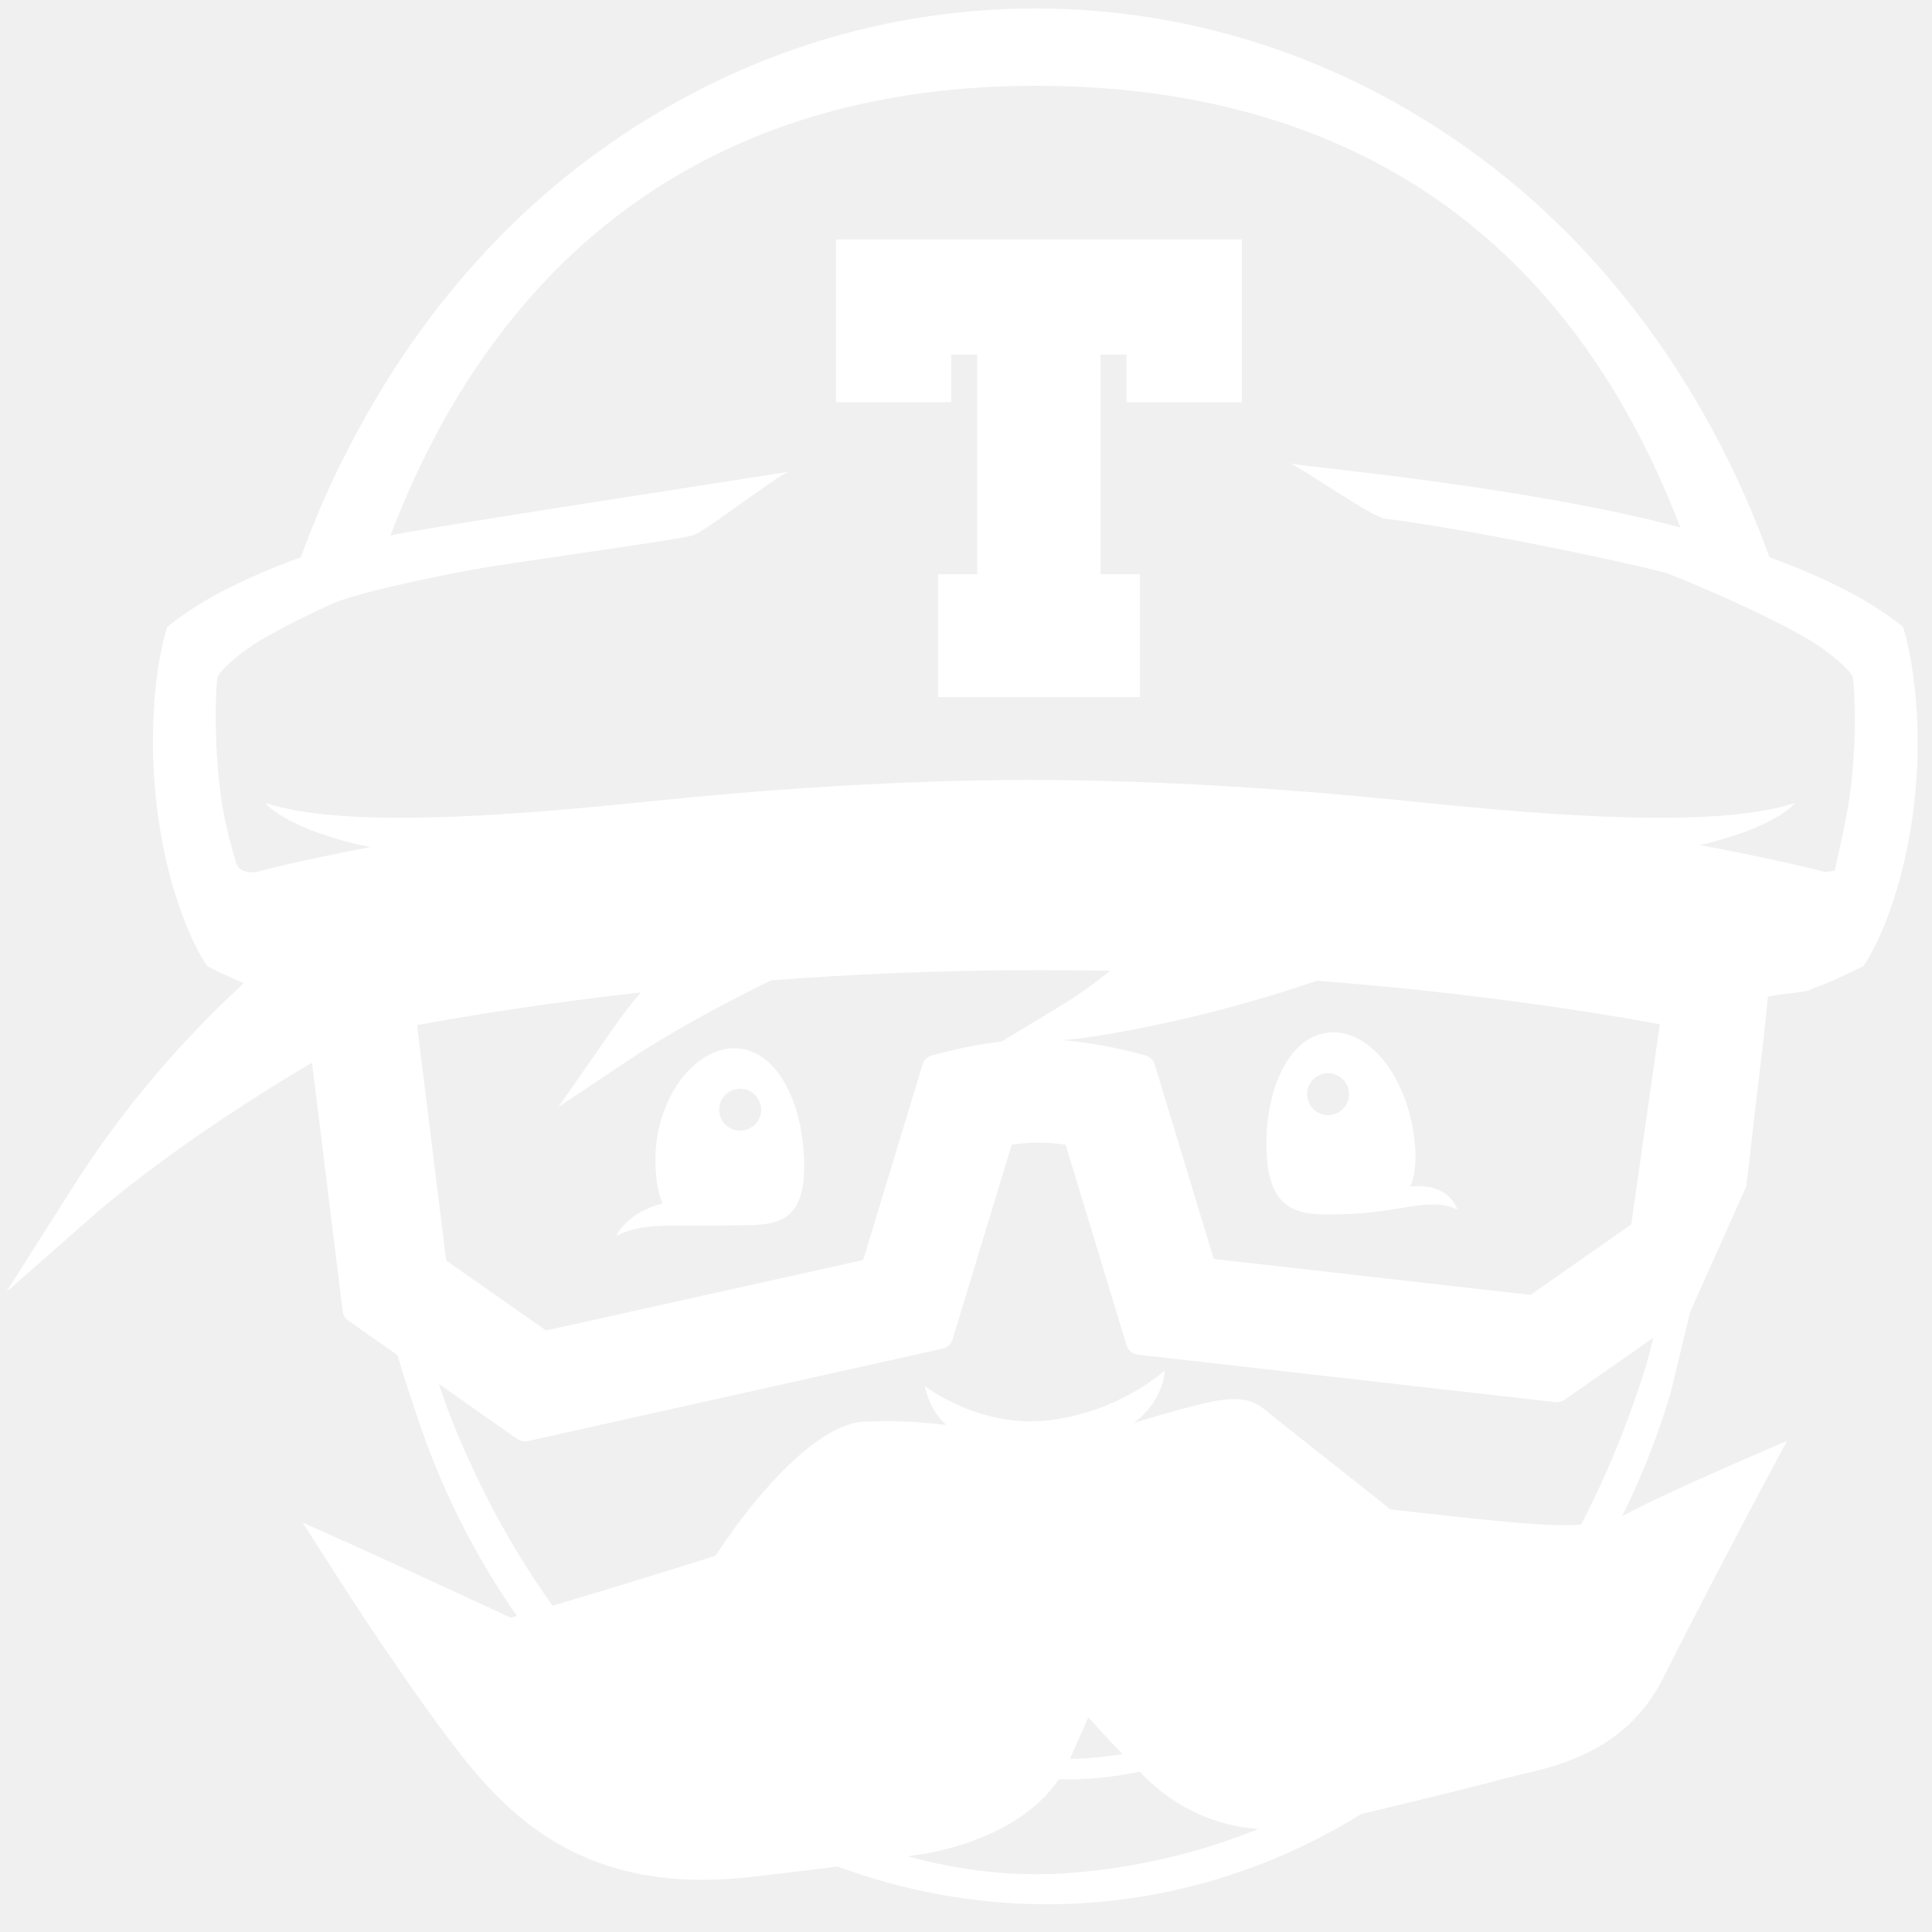
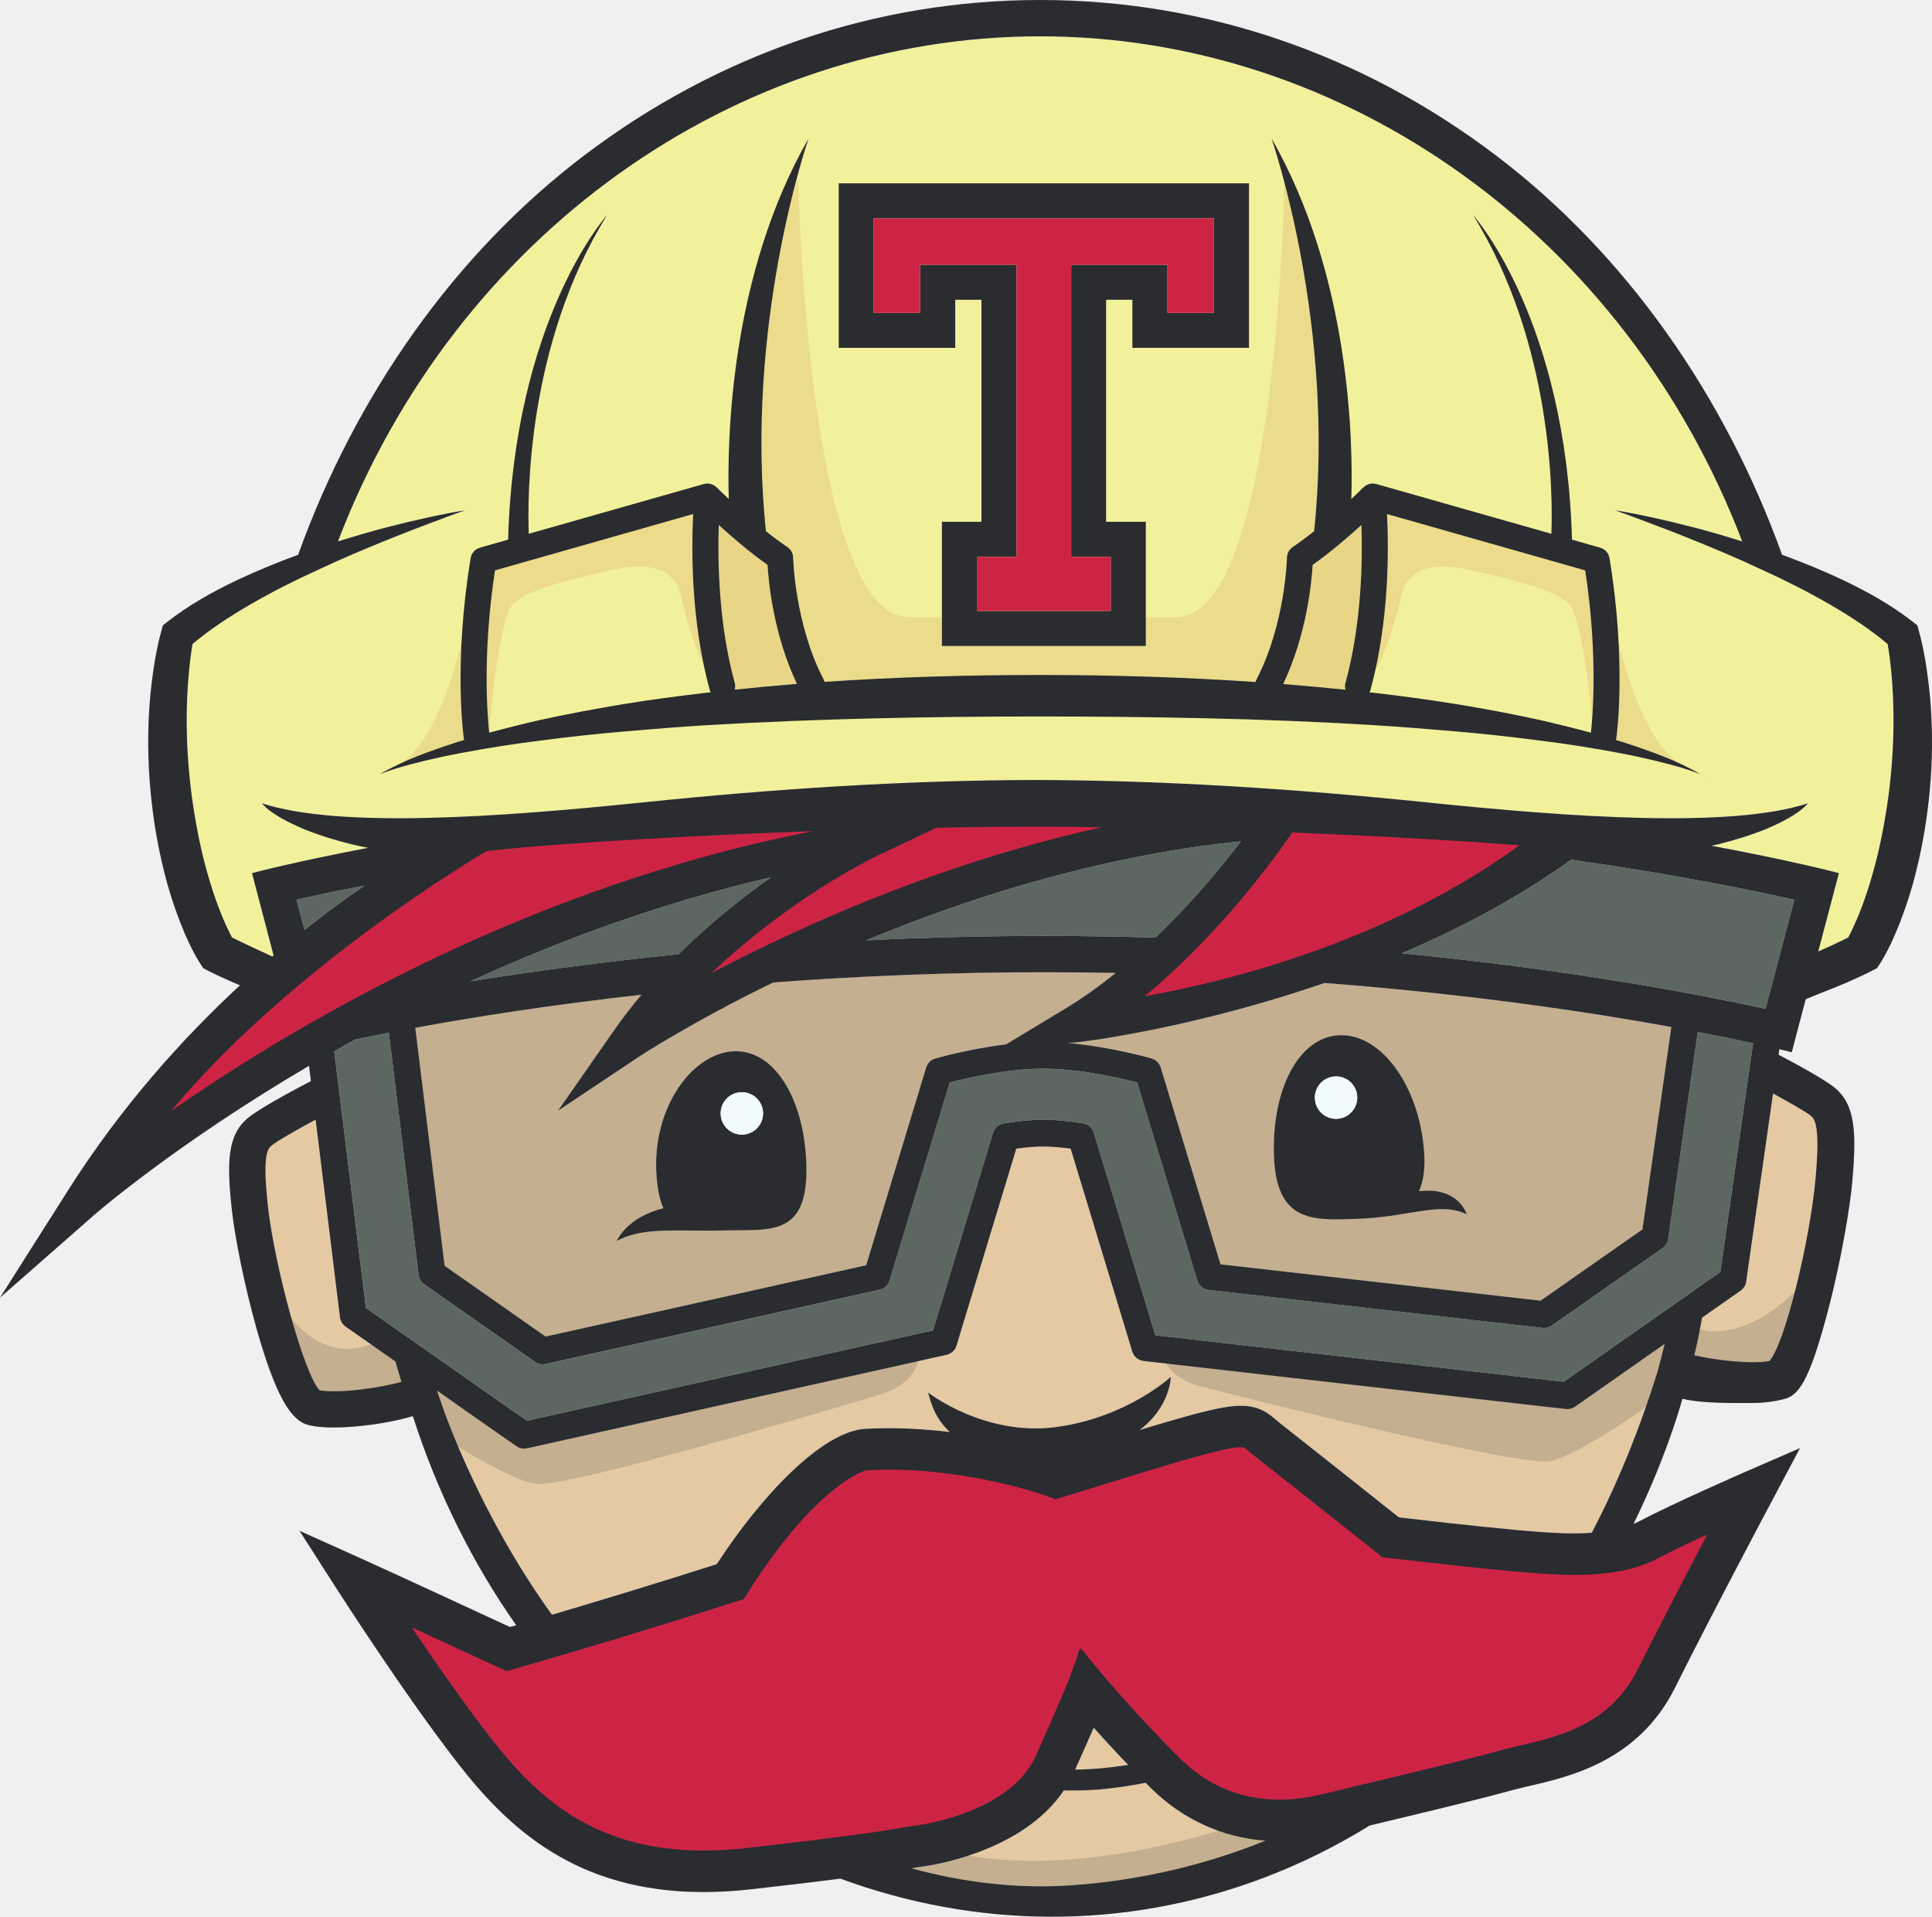
- <svg xmlns="http://www.w3.org/2000/svg" viewBox="0 0 40 40">
-   <g fill="#fff">
-     <path d="M26.223 23.845c.048 1.333.761 1.323 1.609 1.292 1.142-.021 1.769-.371 2.342-.095-.009-.032-.188-.567-.979-.474.092-.198.131-.466.103-.834-.104-1.332-.879-2.39-1.729-2.36-.848.029-1.393 1.135-1.346 2.471zm1.266-1.625c.239-.005.438.186.441.426.005.239-.187.438-.425.442-.24.004-.438-.188-.442-.428-.005-.239.187-.436.426-.44zm-12.908 3.157c.088.002.18 0 .274-.002.082 0 .164-.002.25-.005.851-.008 1.556.072 1.545-1.262-.014-1.334-.606-2.414-1.457-2.405-.849.008-1.671 1.102-1.622 2.435.015.348.066.598.148.779-.74.187-.945.644-.957.673.466-.251.993-.215 1.819-.213zm.731-2.835c.24-.008.439.182.447.422.006.239-.184.439-.423.445-.24.008-.44-.183-.446-.422-.007-.239.182-.44.422-.445zm1.997-14.215h2.386v-.984h.537v4.546h-.811v2.543h4.177v-2.543h-.812V7.343h.538v.984h2.388V4.958h-8.403" />
-     <path d="M39.689 14.823c-.015-.289-.043-.577-.082-.861-.02-.144-.041-.288-.071-.429-.028-.146-.056-.281-.103-.44l-.03-.112-.079-.063c-.455-.356-.944-.626-1.441-.864-.411-.194-.828-.363-1.249-.518-1.177-3.264-3.197-6.158-5.856-8.173C28.031 1.279 24.8.176 21.436.176c-3.366 0-6.596 1.103-9.344 3.187-2.093 1.586-3.788 3.718-4.989 6.145h-.006c-.325.657-.617 1.333-.867 2.028-.422.155-.839.324-1.25.518-.498.238-.986.508-1.441.864l-.08.063-.03.112c-.046.159-.076.294-.104.44-.028.141-.051.285-.07.429-.029.205-.048.413-.065.621h.007c-.007.08-.013.16-.017.241-.029.577-.013 1.154.05 1.728.061.573.167 1.14.32 1.703.08.28.171.555.279.83.053.137.111.273.176.41.032.068.067.135.102.204l.057.101c.022.038.037.065.07.114l.057.09.092.047c.097.05.178.087.266.129l.256.116c.047.019.093.039.142.059-1.167 1.078-2.435 2.479-3.532 4.211L.13 26.749l1.945-1.707c.034-.029 1.664-1.44 4.384-3.041l.038.313.099.789.498 4.047c.011.077.051.146.115.19l1.021.717c.018.057.035.114.052.173.024.081.046.161.071.242l.233.703c.511 1.589 1.235 3.022 2.116 4.281-.042.013-.085.025-.127.037-.531-.246-2.386-1.106-3.009-1.387l-1.303-.585.771 1.203c.056.087 1.386 2.161 2.471 3.559 1.017 1.305 2.408 2.637 5.032 2.637.315 0 .647-.02.987-.056.783-.091 1.371-.161 1.818-.219 2.754 1.014 5.792 1.074 8.675-.017.79-.3 1.509-.663 2.168-1.071.014-.002.027-.006.039-.009 1.072-.258 2.289-.549 2.89-.717.096-.026.217-.055.342-.085.837-.191 2.236-.517 2.981-2.009.751-1.506 1.977-3.812 1.989-3.835L37 29.829l-1.115.485c-.061.026-1.475.643-2.21 1.028-.025.015-.057.028-.086.042.598-1.219.896-2.19 1.003-2.563l.403-1.663 1.161-2.597s.326-2.839.333-2.837l.114-1.086c.102-.043.722-.086.843-.134.173-.068.346-.135.519-.21l.255-.116c.09-.042.17-.079.267-.129l.092-.047.058-.09c.032-.049.05-.077.069-.114l.056-.101c.039-.069.072-.136.103-.204.065-.136.122-.272.178-.41.107-.275.196-.55.277-.83.152-.563.262-1.13.32-1.703.064-.572.078-1.15.049-1.727zM13.195 21.83c.025-.017 1.068-.701 2.771-1.534 1.698-.129 3.571-.211 5.578-.211.488 0 .967.007 1.44.015-.33.266-.678.517-1.04.734l-1.203.728c-.759.092-1.417.281-1.453.291-.023.006-.044.016-.063.027-.059.034-.104.09-.124.156l-1.23 4.051-6.565 1.459-2.069-1.449-.602-4.873c1.174-.217 2.746-.466 4.632-.677-.202.24-.399.494-.584.762l-1.123 1.612 1.635-1.091zm8.86 16.954c-1.083.072-2.183-.055-3.26-.35.09-.018.155-.028.235-.037.088-.012 2.021-.266 2.89-1.558l.082.002.216-.002c.143 0 .273-.012.412-.018.33-.027.649-.075.966-.139.034.033.066.066.101.102.653.647 1.464 1.018 2.355 1.083-1.499.609-2.91.845-3.997.917zm.098-2.37c.163-.363.286-.646.379-.859.192.214.435.479.708.762-.213.032-.423.059-.63.076-.136.006-.278.021-.408.021h-.049zm-3.221-8.362l.587-.132c.097-.021.173-.094.202-.188l1.226-4.033c.212-.028.398-.043.559-.043.156 0 .345.015.556.043l1.262 4.153c.032.106.123.183.231.195l.468.053.12.013 8.062.917c.067.008.133-.011.188-.049l.81-.566.749-.524.277-.195c-.045.193-.095.385-.147.574-.077.248-.159.488-.241.726-.331.942-.702 1.797-1.106 2.569-.11.007-.229.012-.354.012-.392 0-.79-.032-1.231-.073-.766-.071-1.979-.21-2.361-.253-.333-.265-1.464-1.162-2.403-1.903-.036-.028-.068-.058-.101-.084-.165-.14-.353-.298-.734-.298-.348 0-.854.126-2.077.495.637-.476.642-1.089.642-1.089s-.906.844-2.368 1.03c-1.458.188-2.605-.709-2.605-.709.048.156.116.509.447.808-.389-.045-.809-.077-1.25-.077-.158 0-.32.004-.475.012-.898.048-2.162 1.404-3.049 2.773-.436.138-1.799.571-3.375 1.034-.931-1.288-1.562-2.595-1.919-3.436-.208-.49-.324-.823-.35-.902v-.002c-.029-.08-.06-.165-.087-.25l.378.264v.002l.935.656.312.217c.047.033.104.05.158.05.02 0 .04-.002.061-.006m12.977-7.8c-.028-.09-.098-.157-.188-.184-.041-.013-.852-.244-1.713-.317l.158-.012c.136-.01 2.397-.286 5.098-1.218 2.991.229 5.433.596 7.103.9l-.591 4.146-2.086 1.459-6.557-.745m13.171-9.614c-.073.534-.315 1.574-.315 1.574l-.189.031c-.099-.027-1.021-.266-2.609-.56.051-.011.1-.022.148-.033.329-.082.653-.183.968-.31.156-.067.312-.138.459-.222.146-.085.289-.179.401-.306-1.59.52-4.876.284-7.797-.018-2.669-.276-5.348-.454-8.04-.46-2.691.006-5.367.185-8.039.46-2.921.302-6.206.538-7.796.018.112.126.256.221.403.306.146.084.301.154.457.222.314.126.64.228.969.31.116.027.234.053.352.074-1.449.275-2.288.493-2.382.519 0 0-.334.054-.407-.202-.145-.512-.242-.87-.315-1.403-.069-.531-.104-1.068-.1-1.604.001-.088-.001-.264-.001-.264.005-.18.013-.36.03-.54.01-.133.499-.559.919-.801.454-.264.931-.502 1.417-.723.481-.228 2.04-.559 2.98-.729.94-.172 4.302-.618 4.554-.712.251-.096 1.704-1.216 1.958-1.309-.534.088-7.912 1.215-8.244 1.32 2.395-6.263 7.096-9.313 13.353-9.313 6.255 0 10.957 2.88 13.354 9.144-3.164-.841-7.546-1.233-8.08-1.322.254.093 1.691 1.104 1.958 1.138 2.188.284 5.638 1.049 5.888 1.148.496.201.993.408 1.475.635.487.221.963.459 1.417.723.42.243.908.668.92.801.023.268.033.535.036.803.004.536-.033 1.074-.102 1.605z" />
-   </g>
+ <svg xmlns="http://www.w3.org/2000/svg" width="266.666" height="264.497">
+   <path fill="#cd2445" d="M63.708 115.43s-41.49 29.203-43.113 40.329l3.113-.64s49.685-32.932 89.07-36.948l.893-4.999-49.963 2.257M128.839 111.256l-32.682 23.18 1.767 1.418c1.332-1.075 58.052-18.398 58.052-18.398l11.959-7.497c-8.024.998-39.096 1.297-39.096 1.297M157.243 139.292c23.206 0 57.993-22.728 57.993-22.728l-11.245-2.14c-.556.556-18.134-.616-18.134-.616l-8.344-2.317-19.934 22.714-1.623 3.942c1.433-.583 1.287 1.145 1.287 1.145M59.275 225.384l-.482-.222c-1.14-.984-2.074-1.79-2.684-2.314zm173.696-13.608l-7.17 2.019-33.124-.716-20.721-16.113-25.045 6.266-28.968-2.507-16.222 17.725-30.437 9.093-15.198-4.712-.765-.66 6.822 16.703s15.45 16.566 24.081 18.514c8.63 1.948 24.22-.14 35.913-1.95 11.692-1.81 21.019-5.986 24.776-12.805 3.758-6.822 4.315-8.77 4.315-8.77s11.137 15.73 20.741 17.54c9.604 1.809 38.14-7.936 38.14-7.936s17.402-4.732 20.462-10.718c3.062-5.985 11.137-25.612 11.137-25.612l-8.737 4.639" />
+   <path fill="#f2f19b" d="M261.11 93.447c-.073-.895-.171-1.79-.28-2.679-.078-.63-.178-1.29-.287-1.899-2.391-2.012-5.108-3.801-7.936-5.428-3.066-1.79-6.272-3.394-9.546-4.884-3.25-1.533-6.589-2.921-9.948-4.276-1.676-.68-3.366-1.34-5.064-1.969-1.692-.66-3.4-1.275-5.113-1.899 3.596.596 7.155 1.412 10.687 2.322a144.18 144.18 0 0 1 6.853 1.969c-16.15-42.207-54.76-69.693-96.916-69.693-42.163 0-80.77 27.486-96.915 69.693 2.271-.71 4.557-1.375 6.85-1.97 3.537-.909 7.097-1.725 10.69-2.32-1.718.623-3.422 1.238-5.12 1.898-1.689.63-3.381 1.29-5.063 1.97-3.36 1.354-6.688 2.742-9.947 4.275-3.267 1.49-6.476 3.094-9.541 4.884-2.829 1.626-5.543 3.416-7.943 5.428-.1.61-.202 1.268-.28 1.899a69.55 69.55 0 0 0-.28 2.679 68.664 68.664 0 0 0-.236 5.414c-.036 3.618.208 7.235.666 10.814.494 3.589 1.152 7.154 2.127 10.601a57.076 57.076 0 0 0 1.653 5.077c.316.823.66 1.634 1.02 2.422.178.392.364.78.55 1.152l.229.437c.265.135.544.272.81.4l1.605.767c.894.406 2.133.994 3.157 1.453l.164-.152-2.98-11.35c.632-.174 6.29-1.634 16.043-3.49a51.595 51.595 0 0 1-2.363-.508c-2.22-.552-4.412-1.225-6.532-2.085a29.9 29.9 0 0 1-3.079-1.487c-.989-.568-1.962-1.21-2.716-2.064 10.715 3.496 32.854 1.912 52.532-.121 17.999-1.855 36.039-3.058 54.174-3.094 18.136.036 36.182 1.239 54.173 3.094 19.688 2.033 41.827 3.617 52.54.121-.752.853-1.724 1.497-2.713 2.064a29.999 29.999 0 0 1-3.078 1.487c-2.122.86-4.312 1.533-6.532 2.085-.329.079-.661.15-.99.221 10.693 1.984 16.918 3.596 17.584 3.775l-2.851 10.813c.573-.258 1.152-.508 1.72-.765l1.603-.767c.266-.129.537-.265.809-.4l.221-.437c.195-.372.382-.76.559-1.152.36-.788.704-1.599 1.019-2.421a56.313 56.313 0 0 0 1.654-5.078c.975-3.446 1.634-7.012 2.127-10.601.46-3.58.701-7.197.668-10.813a67.831 67.831 0 0 0-.239-5.412" />
+   <path fill="#e5c9a3" d="M155.716 243.548a58.1 58.1 0 0 1-4.248.5c-.91.044-1.872.136-2.745.136l-.323.007a776.115 776.115 0 0 0 2.559-5.786 197.628 197.628 0 0 0 4.757 5.143M158.801 246.69c4.406 4.363 9.864 6.862 15.872 7.306-10.092 4.099-19.602 5.68-26.929 6.173-7.304.49-14.71-.372-21.965-2.361a26.775 26.775 0 0 1 1.59-.252c.596-.072 13.608-1.77 19.474-10.49l.55.012 1.44-.012c.975 0 1.86-.08 2.792-.117a58.348 58.348 0 0 0 6.504-.937c.223.228.444.45.672.679" />
+   <path fill="#5d6762" d="M171.285 116.095c-.422.55-.894 1.158-1.397 1.79-2.577 3.259-6.152 7.427-10.392 11.503a492.78 492.78 0 0 0-15.205-.236c-8.614 0-16.874.228-24.716.61 11.081-4.6 24.394-9.091 38.812-11.79 4.21-.797 8.521-1.435 12.898-1.877M106.428 121.056c-3.955 2.779-8.423 6.325-12.755 10.628a480.415 480.415 0 0 0-28.756 3.747c12.276-5.643 26.285-10.836 41.511-14.375M241.973 143.959l-4.512 31.572-21.616 15.14-56.377-6.41-8.487-27.948a1.844 1.844 0 0 0-1.477-1.294c-2.09-.338-3.937-.51-5.477-.51-1.547 0-3.388.172-5.487.51a1.859 1.859 0 0 0-1.475 1.294l-8.279 27.267-56.062 12.476-22.216-15.563-4.377-35.429a266.92 266.92 0 0 1 2.9-1.612c1.376-.296 2.922-.61 4.634-.939l4.126 33.431c.064.523.352.988.78 1.29l15.284 10.709a1.9 1.9 0 0 0 1.468.284l46.093-10.256c.159-.036.316-.092.459-.166a1.85 1.85 0 0 0 .909-1.102l8.3-27.331c2.226-.573 7.93-1.905 12.941-1.905 4.999 0 10.707 1.332 12.935 1.905l8.3 27.33c.215.71.832 1.217 1.568 1.303l46.093 5.236c.447.05.903-.067 1.27-.322l15.292-10.7c.413-.294.693-.755.764-1.262l4.082-28.561c3.068.592 5.632 1.128 7.644 1.563M247.668 124.159l-3.968 15.053c-8.115-1.79-25.941-5.3-50.205-7.663 7.928-3.38 16-7.62 23.374-12.92 14.439 2.04 25.04 4.226 30.799 5.53" />
+   <path fill="#e4c896" d="M153.997 134.256c-2.22 1.799-4.561 3.48-6.998 4.95l-8.13 4.906c-5.098.621-9.524 1.883-9.774 1.956-.15.041-.292.105-.423.187a1.873 1.873 0 0 0-.839 1.058l-8.278 27.28-44.247 9.84-13.936-9.761-4.055-32.845c7.915-1.454 18.5-3.136 31.214-4.56a75.89 75.89 0 0 0-3.94 5.14l-7.57 10.865 11.022-7.348c.164-.115 7.182-4.732 18.664-10.348a503.057 503.057 0 0 1 47.29-1.32zm-68.876 36.999c3.143-1.699 6.695-1.447 12.254-1.439.596.015 1.21.007 1.853-.007.547-.006 1.096-.014 1.677-.029 5.728-.056 10.492.488 10.409-8.508-.087-8.994-4.083-16.264-9.806-16.206-5.73.049-11.272 7.418-10.93 16.407.094 2.342.438 4.031.99 5.25-4.993 1.25-6.37 4.338-6.447 4.532M230.687 141.72l-3.99 27.925-14.052 9.839-44.188-5.022-8.244-27.15a1.881 1.881 0 0 0-1.26-1.245c-.273-.08-5.744-1.64-11.545-2.143l1.06-.07c.916-.066 16.157-1.935 34.356-8.21 20.153 1.548 36.61 4.027 47.863 6.076zm-28.24 25.847c-.056-.213-1.26-3.831-6.59-3.196.615-1.338.888-3.142.695-5.614-.704-8.974-5.924-16.107-11.647-15.908-5.722.203-9.389 7.642-9.073 16.638.315 8.987 5.12 8.925 10.843 8.724 7.693-.143 11.918-2.507 15.772-.644" />
+   <path fill="#c4af90" d="M153.997 134.256c-2.22 1.799-4.561 3.48-6.998 4.95l-8.13 4.906c-5.098.621-9.524 1.883-9.774 1.956-.15.041-.292.105-.423.187a1.873 1.873 0 0 0-.839 1.058l-8.278 27.28-44.247 9.84-13.936-9.761-4.055-32.845c7.915-1.454 18.5-3.136 31.214-4.56a75.89 75.89 0 0 0-3.94 5.14l-7.57 10.865 11.022-7.348c.164-.115 7.182-4.732 18.664-10.348a503.057 503.057 0 0 1 47.29-1.32zm-68.876 36.999c3.143-1.699 6.695-1.447 12.254-1.439.596.015 1.21.007 1.853-.007.547-.006 1.096-.014 1.677-.029 5.728-.056 10.492.488 10.409-8.508-.087-8.994-4.083-16.264-9.806-16.206-5.73.049-11.272 7.418-10.93 16.407.094 2.342.438 4.031.99 5.25-4.993 1.25-6.37 4.338-6.447 4.532M230.687 141.72l-3.99 27.925-14.052 9.839-44.188-5.022-8.244-27.15a1.881 1.881 0 0 0-1.26-1.245c-.273-.08-5.744-1.64-11.545-2.143l1.06-.07c.916-.066 16.157-1.935 34.356-8.21 20.153 1.548 36.61 4.027 47.863 6.076zm-28.24 25.847c-.056-.213-1.26-3.831-6.59-3.196.615-1.338.888-3.142.695-5.614-.704-8.974-5.924-16.107-11.647-15.908-5.722.203-9.389 7.642-9.073 16.638.315 8.987 5.12 8.925 10.843 8.724 7.693-.143 11.918-2.507 15.772-.644" />
+   <path fill="#e5c9a3" d="M249.975 154.003c.677.558 1.214 2.005.608 8.744-.746 8.25-4.214 22.732-6.362 25.066-2.37.459-7.34-.085-10.37-.793.524-2.079.673-3.075 1.096-5.2l5.3-3.708c.422-.293.701-.755.773-1.255l3.704-25.954c2.248 1.216 4.561 2.532 5.25 3.1M54.583 187.878c.265.938.544 1.876.832 2.8-2.852.837-8.66 1.64-11.287 1.18-2.177-2.192-6.238-17.287-7.126-25.303-.725-6.495-.217-7.899.443-8.446.767-.643 3.638-2.277 6.124-3.609l3.36 27.266c.063.523.342.988.78 1.289l6.874 4.823M161.796 188.259l-.201 1.74s-6.108 5.663-15.942 6.932c-9.833 1.266-17.56-4.776-17.56-4.776.322 1.05.78 3.423 3.007 5.448a70.966 70.966 0 0 0-8.417-.524c-1.073 0-2.155.03-3.202.08-6.052.317-14.565 9.468-20.552 18.686-2.937.93-12.119 3.844-22.746 6.983-9.92-13.745-14.798-27.79-15.292-29.243l.006-.007c-.2-.56-.401-1.12-.588-1.692l2.55 1.785v.007l6.302 4.411 2.107 1.468c.315.223.687.338 1.059.338.136 0 .271-.015.406-.041l57.914-12.894a1.848 1.848 0 0 0 1.367-1.267l8.258-27.186c1.425-.194 2.677-.294 3.752-.294 1.068 0 2.328.1 3.753.294l8.499 27.996c.216.709.832 1.225 1.561 1.302l3.959.454" />
+   <path fill="#e5c9a3" d="M227.901 186.755l1.87-1.312c-.31 1.297-.646 2.586-.996 3.861-2.599 8.33-5.667 15.699-9.074 22.208-.753.052-1.548.081-2.4.081-2.629 0-5.314-.222-8.286-.494-5.158-.474-13.343-1.411-15.928-1.711-2.227-1.776-9.847-7.83-16.187-12.82-.25-.201-.464-.388-.673-.56-1.116-.944-2.386-2.017-4.956-2.017-2.335 0-5.744.85-13.986 3.344 4.283-3.202 4.311-7.334 4.311-7.334l.201-1.74 54.331 6.172a1.88 1.88 0 0 0 1.273-.321l5.459-3.824 5.041-3.533" />
+   <path fill="#e9d586" d="M187.916 72.45c.165 4.833.044 13.591-2.207 21.793a1.78 1.78 0 0 0 0 .938 345.73 345.73 0 0 0-8.594-.788c3.216-6.738 3.917-13.914 4.069-16.442 2.47-1.756 4.928-3.862 6.732-5.502M105.941 77.95c.15 2.527.851 9.689 4.062 16.422-2.866.228-5.73.493-8.588.795.077-.295.087-.61 0-.926-2.248-8.185-2.363-16.952-2.206-21.793 1.805 1.641 4.254 3.747 6.732 5.501" />
+   <path fill="#2a2c30" d="M184.463 154.396a2.936 2.936 0 0 0 2.872-2.98 2.915 2.915 0 0 0-2.98-2.87 2.918 2.918 0 0 0-2.87 2.978 2.925 2.925 0 0 0 2.978 2.872zm17.984 13.17c-3.854-1.86-8.079.503-15.771.646-5.723.201-10.528.264-10.843-8.724-.316-8.996 3.351-16.434 9.074-16.638 5.722-.2 10.942 6.934 11.646 15.909.194 2.472-.08 4.276-.694 5.613 5.328-.636 6.532 2.98 6.588 3.195" />
+   <path fill="#f1fafc" d="M184.355 148.535a2.924 2.924 0 1 1 .106 5.849 2.925 2.925 0 1 1-.106-5.85" />
+   <path fill="#2a2c30" d="M102.467 156.566a2.927 2.927 0 1 0-.165-5.852 2.927 2.927 0 0 0 .165 5.852zm8.845 4.705c.084 8.996-4.679 8.452-10.408 8.508-.58.014-1.13.021-1.677.029-.643.015-1.259.021-1.854.007-5.557-.007-9.11-.259-12.253 1.439.077-.194 1.453-3.282 6.447-4.534-.552-1.219-.898-2.908-.99-5.25-.342-8.987 5.2-16.358 10.93-16.408 5.722-.055 9.718 7.216 9.805 16.209" />
+   <path fill="#f1fafc" d="M102.315 150.719a2.927 2.927 0 1 1 .15 5.852 2.927 2.927 0 0 1-.15-5.852" />
+   <path fill="#ebdb8b" d="M66.027 101.144l-.665-1.255-.027-3.297 1.733-19.599 30.083-7.285 1.872 25.293c-1.458-1.977-3.642-6.453-4.995-12.594-.724-3.28-3.05-4.215-5.726-4.215-2.335 0-4.936.712-6.973 1.196-4.373 1.041-10.098 2.499-11.034 4.788-1.818 4.441-2.707 16.03-2.707 16.03l-1.561.938M221.368 101.144l-1.561-.937s-.888-11.59-2.706-16.031c-.937-2.29-6.662-3.747-11.033-4.788-2.037-.484-4.64-1.196-6.975-1.196-2.677 0-5.002.935-5.726 4.215-1.351 6.141-3.539 10.617-4.998 12.594l1.876-25.293 30.083 7.285 1.476 16.707-.055 6.723-.381.721" />
+   <path fill="#ebdc8c" d="M174.301 96.604l-60.642-.112-3.143-7.076-2.247-12.128-4.942-3.93-.113-28.243 6.96-20.584s1.143 60.626 15.311 60.626h36.836c14.168 0 14.966-60.653 14.966-60.653l9.216 34-6.698 19.121-.338 5.391-2.359 8.533-2.807 5.055M235.967 107.43l-3.43-1.675 3.43 1.676m-3.43-1.676l-10.804-3.259.016-2.073.556-1.048-.501-5.675.101-12.641s2.916 20.922 10.632 24.696" />
+   <path fill="#ead687" d="M221.75 100.423l.054-6.723.501 5.675-.556 1.048" />
+   <path fill="#ebdc8c" d="M51.147 107.43l3.43-1.675-3.43 1.676m3.43-1.676c7.718-3.774 10.633-24.696 10.633-24.696l.125 15.533-.245 2.783.272.514.02 2.607-10.805 3.259" />
+   <path fill="#ead687" d="M65.362 99.89l-.272-.515.245-2.783.027 3.297" />
+   <path fill="#2a2c30" d="M98.09 95.524l-.13-.33c-2.633-9.582-2.519-19.63-2.283-24.265l-27.352 7.778c-1.84 11.976-.981 20.777-.796 22.396a184.97 184.97 0 0 1 6.842-1.712c3.78-.838 7.59-1.539 11.408-2.184 3.825-.638 7.662-1.124 11.501-1.59.273-.036.539-.056.81-.093zm11.912-1.152c-3.211-6.733-3.912-13.896-4.062-16.423-2.477-1.754-4.928-3.86-6.732-5.5-.159 4.842-.043 13.608 2.206 21.794.086.316.077.63 0 .925 2.86-.303 5.722-.567 8.588-.796zm75.706-.13c2.25-8.2 2.372-16.96 2.207-21.794-1.804 1.64-4.263 3.745-6.732 5.5-.152 2.528-.854 9.704-4.07 16.443 2.866.23 5.731.488 8.595.788a1.774 1.774 0 0 1 0-.938zm33.879 6.867c.186-1.609 1.052-10.412-.788-22.401l-27.36-7.777c.245 4.633.353 14.682-2.276 24.265l-.135.344c.27.028.544.05.808.085 7.692.882 15.348 2.112 22.919 3.774 2.282.53 4.568 1.097 6.832 1.71zm4.396 1.291c3.673 1.203 7.368 2.477 10.714 4.433-1.79-.709-3.638-1.217-5.501-1.676a93.847 93.847 0 0 0-5.601-1.232c-3.76-.708-7.534-1.309-11.331-1.769-3.788-.493-7.583-.91-11.395-1.232-3.81-.321-7.612-.644-11.43-.867-15.262-.938-30.566-1.173-45.88-1.189-15.311.008-30.616.295-45.879 1.196-3.816.221-7.62.545-11.43.868-3.809.321-7.613.73-11.394 1.23-3.796.46-7.57 1.062-11.33 1.77-1.877.352-3.747.76-5.609 1.225-1.854.459-3.71.967-5.5 1.676 3.344-1.954 7.04-3.236 10.72-4.441.31-.1.623-.185.938-.285l-.058-.236c-.064-.423-1.425-10.479.946-24.86a1.782 1.782 0 0 1 1.282-1.434l3.89-1.108c.845-30.166 13.27-44.354 13.657-44.792-11.101 17.863-11 39.048-10.808 43.982l24.17-6.87.056-.013.302-.043.1-.008c.123-.006.26.008.396.036l.07.022.3.1.114.065.236.15.065.043.043.043.072.059c.016.021.659.657 1.683 1.612-.243-7.964.136-30.811 11.016-49.747-.23.664-8.862 25.904-5.887 54.193a45.351 45.351 0 0 0 2.972 2.199c.479.33.773.873.78 1.453.008.094.214 9.111 4.197 16.782.056.114.1.236.136.357 9.905-.673 19.838-.945 29.75-.952 9.914.007 19.84.293 29.742.975.036-.13.08-.258.146-.38 3.981-7.671 4.189-16.688 4.189-16.782a1.817 1.817 0 0 1 .788-1.453 48.53 48.53 0 0 0 2.965-2.199c2.979-28.289-5.653-53.529-5.881-54.193 10.87 18.935 11.259 41.781 11.016 49.747a83.381 83.381 0 0 0 1.681-1.612l.071-.059.044-.043.065-.044.236-.157.108-.057.315-.107.065-.015c.128-.028.267-.042.395-.036l.093.008.308.043.056.013 24.172 6.87c.195-4.934.295-26.12-10.805-43.982.385.438 12.812 14.626 13.65 44.792l3.895 1.108a1.798 1.798 0 0 1 1.283 1.434c2.37 14.381 1.003 24.437.944 24.86l-.056.242c.319.094.627.186.943.287" />
+   <path fill="#2a2c30" d="M167.556 43.175V30.123h-46.965v13.052h6.421v-6.632h13.285v40.3h-5.466v7.474h18.486v-7.474h-5.466v-40.3h13.285v6.632zm4.835-17.878v22.7H156.3v-6.632h-3.627v30.642h5.479V89.14h-28.145V72.007h5.456v-30.64h-3.615v6.632h-16.08V25.297h56.623" />
+   <path fill="#cd2445" d="M167.556 30.121v13.054h-6.421v-6.632h-13.286v40.3h5.467v7.474h-18.485v-7.474h5.466v-40.3h-13.285v6.632h-6.421V30.12h46.965" />
+   <path fill="#5d6762" d="M40.925 124.159c2.346-.532 5.515-1.21 9.402-1.96a139.118 139.118 0 0 0-8.296 6.129l-1.106-4.17" />
+   <path fill="#c4af90" d="M126.815 186.373s.656 4.22-5.251 6.026c-5.904 1.806-43.31 12.955-47.576 12.35-4.265-.601-15.092-7.832-15.092-7.832l-2.625-9.338 16.021 9.99 54.523-11.196M160.323 185.556s-.472 4.243 5.508 5.793c5.978 1.548 43.833 11.06 48.066 10.272 4.235-.788 14.738-8.481 14.738-8.481l2.217-9.445-14.727 8.784-55.802-6.923" />
+   <path fill="#c4af90" d="M37.883 178.608s5.182 10.366 13.554 6.777l5.98 2.194-.597 4.387-12.559 1.593-3.388-1.992-2.99-12.96M250.068 175.762s-8.47 10.82-16.843 7.233l-2.692 1.736.598 4.385 12.558 1.595 3.387-1.994 2.992-12.955M119.039 257.205s30.706 15.482 65.474-5.584l-11.165-.761s-24.363 9.643-43.65 4.313l-10.66 2.032" />
+   <path fill="#2a2c30" d="M50.327 122.199a305.465 305.465 0 0 0-9.402 1.96l1.106 4.169a138.532 138.532 0 0 1 8.296-6.13zm5.087 68.48a91.058 91.058 0 0 1-.829-2.803l-6.882-4.816a1.854 1.854 0 0 1-.782-1.292l-3.354-27.265c-2.486 1.332-5.357 2.966-6.123 3.609-.663.545-1.167 1.947-.448 8.443.89 8.013 4.95 23.11 7.13 25.305 2.625.463 8.437-.344 11.288-1.181zm41.133-72.263c5.1-1.43 10.36-2.679 15.75-3.728-7.73.283-15.466.641-23.19 1.077-4.488.248-8.954.552-13.42.89-2.238.172-4.46.35-6.677.593-.634.061-1.255.13-1.89.213-5.825 3.486-28.17 17.512-43.508 35.852 14.905-10.358 40.872-25.924 72.935-34.897zm-2.879 13.265c4.335-4.3 8.807-7.848 12.756-10.622-15.22 3.534-29.23 8.724-41.504 14.37a481.258 481.258 0 0 1 28.748-3.748zm58.419-17.525c-3.08-.048-6.164-.076-9.244-.083h-.007c-4.52.007-9.05.055-13.585.146l-8.359 3.961-.117.064c-1.256.613-12.232 6.15-22.559 16.028 9.257-4.867 22.861-11.224 38.87-16.153a192.248 192.248 0 0 1 15-3.963zm-5.088 25.05c2.436-1.47 4.776-3.154 6.998-4.949a563.12 563.12 0 0 0-9.704-.096 501.65 501.65 0 0 0-37.585 1.415c-11.48 5.612-18.5 10.23-18.664 10.347l-11.024 7.351 7.572-10.865a69.832 69.832 0 0 1 3.941-5.142c-12.714 1.421-23.302 3.105-31.213 4.562l4.05 32.843 13.938 9.761 44.245-9.837 8.283-27.285c.139-.45.441-.828.836-1.057.13-.085.27-.146.42-.187.256-.07 4.68-1.332 9.781-1.954zm4.472 104.843c1.408-.11 2.822-.29 4.245-.504a185.087 185.087 0 0 1-4.757-5.142 531.072 531.072 0 0 1-2.56 5.785h.324c.877.001 1.837-.095 2.748-.139zm23.2 9.948c-6.004-.442-11.464-2.94-15.871-7.302-.228-.234-.448-.458-.67-.683-2.13.428-4.291.745-6.507.938-.931.035-1.815.117-2.788.117l-1.444.014-.551-.014c-5.861 8.718-18.879 10.417-19.473 10.493-.538.061-.979.137-1.588.248 7.256 1.988 14.661 2.85 21.965 2.36 7.323-.49 16.836-2.077 26.927-6.17zm-4.783-136.113c.503-.628.972-1.235 1.392-1.787a149.548 149.548 0 0 0-12.893 1.878c-14.419 2.698-27.735 7.185-38.814 11.782a511.01 511.01 0 0 1 24.72-.606c5.211 0 10.278.089 15.206.234 4.238-4.074 7.814-8.242 10.389-11.501zm39.835-1.235l-.042-.016a735.498 735.498 0 0 0-13.101-.868c-6.073-.346-12.15-.636-18.223-.89-.353.525-1.069 1.56-2.098 2.966-3.306 4.474-9.864 12.68-18.272 19.64 11.901-2.134 32.545-7.414 50.404-19.874.448-.318.89-.648 1.332-.958zm20.045 68.791l-1.872 1.31-5.039 3.535-5.46 3.824a1.888 1.888 0 0 1-1.272.324l-54.328-6.177-3.954-.45a1.852 1.852 0 0 1-1.562-1.302l-8.502-27.997c-1.422-.194-2.686-.292-3.747-.292-1.079 0-2.335.097-3.756.292l-8.256 27.189a1.844 1.844 0 0 1-1.367 1.261L72.74 199.854c-.137.026-.275.04-.407.04-.372 0-.745-.111-1.064-.338l-2.104-1.464-6.301-4.41v-.014l-2.547-1.78c.18.573.386 1.133.588 1.69l-.008.009c.491 1.456 5.371 15.496 15.29 29.238a1166.445 1166.445 0 0 0 22.742-6.978c5.985-9.223 14.503-18.37 20.557-18.686a68.018 68.018 0 0 1 3.204-.08c2.96 0 5.791.212 8.413.523-2.228-2.023-2.684-4.397-3.008-5.447 0 0 7.724 6.04 17.56 4.779 9.837-1.27 15.945-6.939 15.945-6.939s-.028 4.136-4.315 7.338c8.243-2.492 11.652-3.348 13.986-3.348 2.574 0 3.844 1.077 4.956 2.025.214.172.429.357.676.559a4626.185 4626.185 0 0 1 16.188 12.818c2.581.303 10.766 1.235 15.924 1.711 2.973.268 5.66.496 8.289.496.85 0 1.644-.035 2.396-.084 3.41-6.507 6.476-13.881 9.077-22.204.348-1.28.688-2.57.991-3.868zm-3.07-15.793l3.989-27.93c-11.252-2.049-27.707-4.526-47.863-6.073-18.196 6.276-33.436 8.144-34.355 8.206l-1.062.077c5.804.498 11.272 2.058 11.546 2.14.603.18 1.072.64 1.259 1.244l8.248 27.155 44.184 5.018zm10.76 5.881l4.513-31.568a321.017 321.017 0 0 0-7.642-1.559l-4.078 28.563a1.886 1.886 0 0 1-.767 1.257l-15.296 10.698c-.36.255-.821.373-1.263.324l-46.096-5.239a1.855 1.855 0 0 1-1.568-1.297l-8.302-27.334c-2.224-.574-7.932-1.906-12.928-1.906-5.019 0-10.722 1.332-12.945 1.906l-8.303 27.334a1.85 1.85 0 0 1-1.367 1.262L75.32 188.225c-.145.03-.27.044-.408.044-.372 0-.745-.11-1.056-.333l-15.29-10.705a1.863 1.863 0 0 1-.78-1.291l-4.12-33.43a329.36 329.36 0 0 0-4.64.938c-.978.54-1.946 1.079-2.898 1.618l4.375 35.423 22.221 15.567 56.062-12.472 8.277-27.265c.208-.686.78-1.19 1.477-1.3 2.099-.338 3.933-.51 5.488-.51 1.537 0 3.381.172 5.473.51.704.11 1.276.614 1.478 1.3l8.488 27.94 56.376 6.412zm6.24-36.316l3.969-15.053c-5.758-1.304-16.36-3.487-30.8-5.531-7.374 5.301-15.443 9.54-23.374 12.921 24.266 2.362 42.094 5.875 50.204 7.663zm6.88 23.53c.609-6.735.078-8.185-.606-8.738-.684-.573-2.996-1.883-5.247-3.105l-3.705 25.951c-.07.505-.353.962-.773 1.257l-5.303 3.708c-.42 2.124-.572 3.126-1.09 5.204 3.031.704 8 1.25 10.367.793 2.15-2.33 5.619-16.813 6.358-25.07zm15.994-64.04c.195 3.885.09 7.777-.344 11.643a73.949 73.949 0 0 1-2.159 11.474 60.042 60.042 0 0 1-1.872 5.597 51.06 51.06 0 0 1-1.186 2.761c-.215.455-.442.904-.698 1.367l-.378.683c-.139.247-.25.434-.464.765l-.392.61-.615.315a44.73 44.73 0 0 1-1.79.871l-1.73.78c-1.161.496-2.327.965-3.493 1.42a83.89 83.89 0 0 0-2.216.899l-1.926 7.316c-.048-.012-.628-.16-1.71-.42l-.104.765c2.125 1.11 6.301 3.363 7.724 4.537 2.864 2.367 3.065 6.116 2.43 13.122-.325 3.596-1.518 10.594-3.174 17.022-2.859 11.064-4.378 12.364-6.338 12.866a17.2 17.2 0 0 1-4.01.51c-3.022 0-7.138.084-9.906-.585-.71 2.517-2.74 9.083-6.757 17.283.201-.098.4-.18.58-.276 4.956-2.603 14.481-6.753 14.883-6.932l7.524-3.27-3.854 7.247c-.089.157-8.352 15.697-13.412 25.844-5.025 10.05-14.446 12.239-20.086 13.534-.85.202-1.655.389-2.311.567-4.047 1.14-12.24 3.092-19.465 4.83l-.263.057a85.425 85.425 0 0 1-14.607 7.215c-19.424 7.357-39.897 6.943-58.458.122-3.015.388-6.979.863-12.258 1.463a60.239 60.239 0 0 1-6.646.388c-17.686 0-27.06-8.981-33.9-17.775-7.324-9.416-16.283-23.394-16.663-23.98l-5.195-8.102 8.78 3.948c4.203 1.891 16.699 7.676 20.273 9.333.29-.081.574-.166.857-.248-5.943-8.476-10.816-18.14-14.26-28.845-2.927.882-7.435 1.566-10.942 1.566-1.281 0-2.429-.096-3.312-.304-1.96-.448-4.197-2.338-7.241-13.06-1.767-6.224-3.085-13.018-3.47-16.516-.76-6.828-.622-10.485 2.215-12.848 1.71-1.428 7.482-4.458 8.676-5.078l-.256-2.107c-18.333 10.773-29.321 20.293-29.543 20.488L0 179.069l9.34-14.729c7.392-11.673 15.93-21.11 23.787-28.379-.325-.13-.629-.261-.947-.392l-1.732-.78a47.25 47.25 0 0 1-1.787-.87l-.614-.316-.394-.61c-.221-.332-.317-.517-.462-.765l-.387-.683c-.241-.462-.477-.912-.69-1.366a41.04 41.04 0 0 1-1.187-2.762 59.69 59.69 0 0 1-1.872-5.597 72.993 72.993 0 0 1-2.16-11.473 72.885 72.885 0 0 1-.346-11.644c.104-1.94.291-3.879.559-5.806.139-.966.284-1.933.477-2.893.2-.979.395-1.89.691-2.961l.207-.752.538-.423c3.06-2.403 6.358-4.217 9.712-5.825a105.157 105.157 0 0 1 8.415-3.488c7.924-21.991 21.55-41.491 39.455-55.082C99.116 7.427 120.885 0 143.56 0c22.676 0 44.446 7.427 62.958 21.475 17.906 13.59 31.532 33.092 39.45 55.076 2.844 1.049 5.654 2.188 8.422 3.493 3.353 1.608 6.653 3.423 9.71 5.825l.539.423.208.752c.303 1.07.496 1.983.69 2.961.194.96.346 1.927.475 2.894.271 1.924.464 3.862.559 5.802zM53.998 74.28c-3.354 1.352-6.688 2.747-9.946 4.279-3.266 1.492-6.475 3.093-9.54 4.88-2.828 1.629-5.543 3.417-7.939 5.434-.102.607-.198 1.27-.28 1.898a68.22 68.22 0 0 0-.278 2.678 69.874 69.874 0 0 0-.24 5.412c-.035 3.618.213 7.235.669 10.816.496 3.59 1.152 7.159 2.125 10.603.484 1.727 1.023 3.43 1.658 5.072.31.83.656 1.637 1.016 2.424.178.392.365.78.55 1.152l.23.435c.268.138.545.276.806.4l1.608.765c.898.415 2.134 1.001 3.155 1.457l.165-.152-2.974-11.348c.627-.172 6.289-1.636 16.042-3.492a44.935 44.935 0 0 1-2.366-.505c-2.216-.55-4.412-1.228-6.53-2.084-1.05-.448-2.093-.932-3.08-1.492-.988-.567-1.961-1.207-2.713-2.063 10.713 3.499 32.85 1.911 52.53-.117 18.002-1.857 36.038-3.057 54.171-3.1 18.134.041 36.184 1.241 54.174 3.1 19.693 2.03 41.832 3.617 52.541.117-.752.856-1.724 1.496-2.712 2.063-.985.56-2.03 1.043-3.079 1.492-2.126.856-4.314 1.532-6.537 2.084-.325.075-.656.152-.988.221 10.693 1.982 16.919 3.596 17.581 3.776l-2.85 10.81c.573-.256 1.152-.503 1.717-.766l1.61-.765c.26-.125.538-.261.807-.4l.222-.435c.192-.372.378-.76.558-1.152.36-.788.704-1.594 1.023-2.424a55.628 55.628 0 0 0 1.648-5.072c.975-3.444 1.637-7.013 2.127-10.602.461-3.582.704-7.2.669-10.816a70.34 70.34 0 0 0-.235-5.412 68.764 68.764 0 0 0-.284-2.679c-.076-.628-.18-1.29-.284-1.897-2.396-2.018-5.108-3.804-7.938-5.435-3.066-1.787-6.272-3.388-9.546-4.88-3.25-1.532-6.59-2.927-9.946-4.279-1.679-.677-3.371-1.34-5.068-1.968-1.69-.654-3.403-1.274-5.114-1.897 3.595.593 7.159 1.413 10.684 2.319 2.299.594 4.592 1.264 6.855 1.974-16.147-42.21-54.76-69.696-96.913-69.696-42.163 0-80.768 27.486-96.912 69.696 2.27-.71 4.555-1.38 6.846-1.974 3.535-.904 7.097-1.726 10.693-2.319-1.72.621-3.423 1.241-5.122 1.897-1.69.627-3.38 1.29-5.066 1.967zm96.17 154.399l2.125 2.532c.048.06 4.77 5.68 10.542 11.402 3.838 3.804 8.476 5.73 13.79 5.73 1.815 0 3.722-.234 5.647-.698 1.787-.434 3.728-.897 5.716-1.373 7.179-1.716 15.31-3.665 19.25-4.77.78-.22 1.651-.42 2.567-.629 5.247-1.212 12.439-2.884 16.25-10.518 2.865-5.73 6.729-13.166 9.596-18.615-2.484 1.145-5.088 2.387-6.938 3.36-2.85 1.497-6.584 2.223-11.41 2.223-2.87 0-5.688-.242-8.807-.519-6.233-.573-16.781-1.815-16.89-1.83l-.807-.089-.638-.51c-.094-.07-9.337-7.434-16.808-13.308-.302-.248-.578-.478-.828-.684-.786-.671-.786-.671-1.256-.671-2.396 0-9.36 2.16-24.616 6.89l-.937.297-.919-.347c-.104-.035-10.113-3.747-22.107-3.747-.982 0-1.96.026-2.914.075-1.201.061-7.944 3.264-16.567 16.906l-.558.876-.988.318a1060 1060 0 0 1-30.723 9.34l-1.021.29-.967-.449c-.103-.041-6.261-2.899-12.121-5.592 3.196 4.722 7.283 10.611 10.878 15.23 6.282 8.089 14.199 15.565 29.379 15.565 1.904 0 3.927-.117 6.004-.353 15.441-1.745 19.417-2.45 21.557-2.823.724-.122 1.298-.228 2.03-.317.117-.015 12.761-1.65 16.309-9.609 3.659-8.178 4.397-10.126 4.425-10.2l1.291-3.445s.16-.892.423-1.17l.006.008.026.021c.406.292 1.009 1.203 1.009 1.203" />
</svg>
